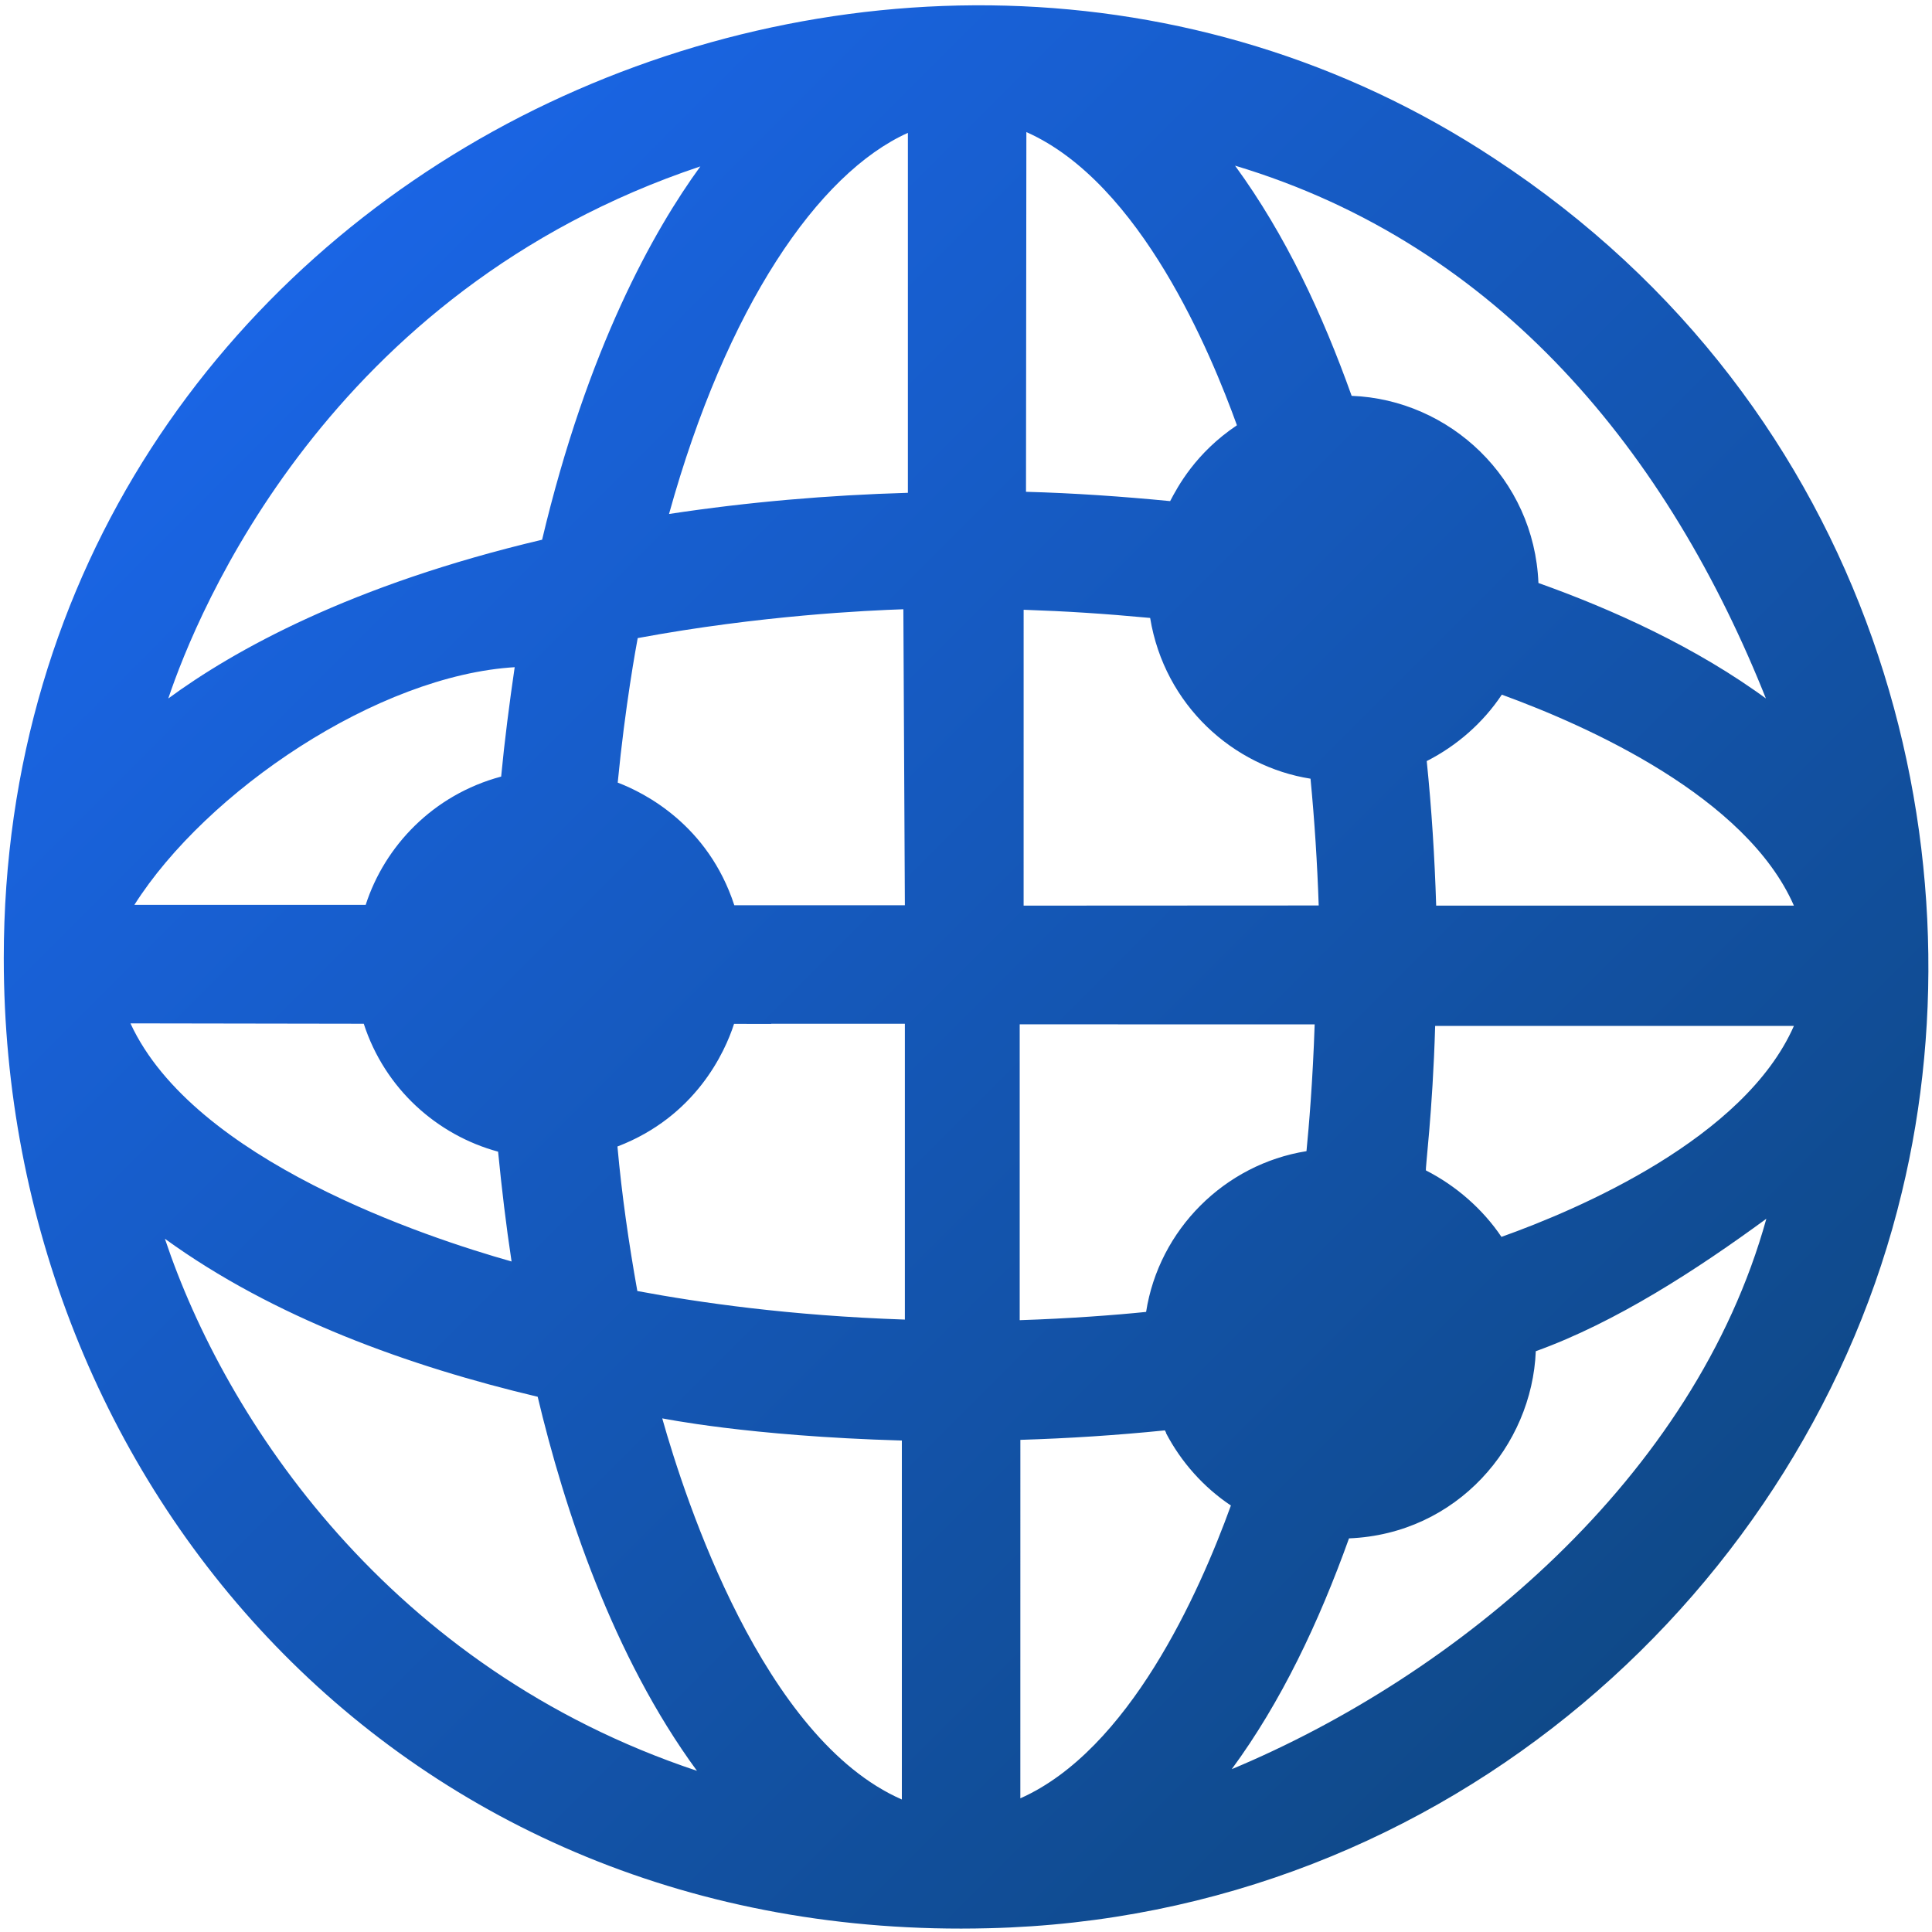
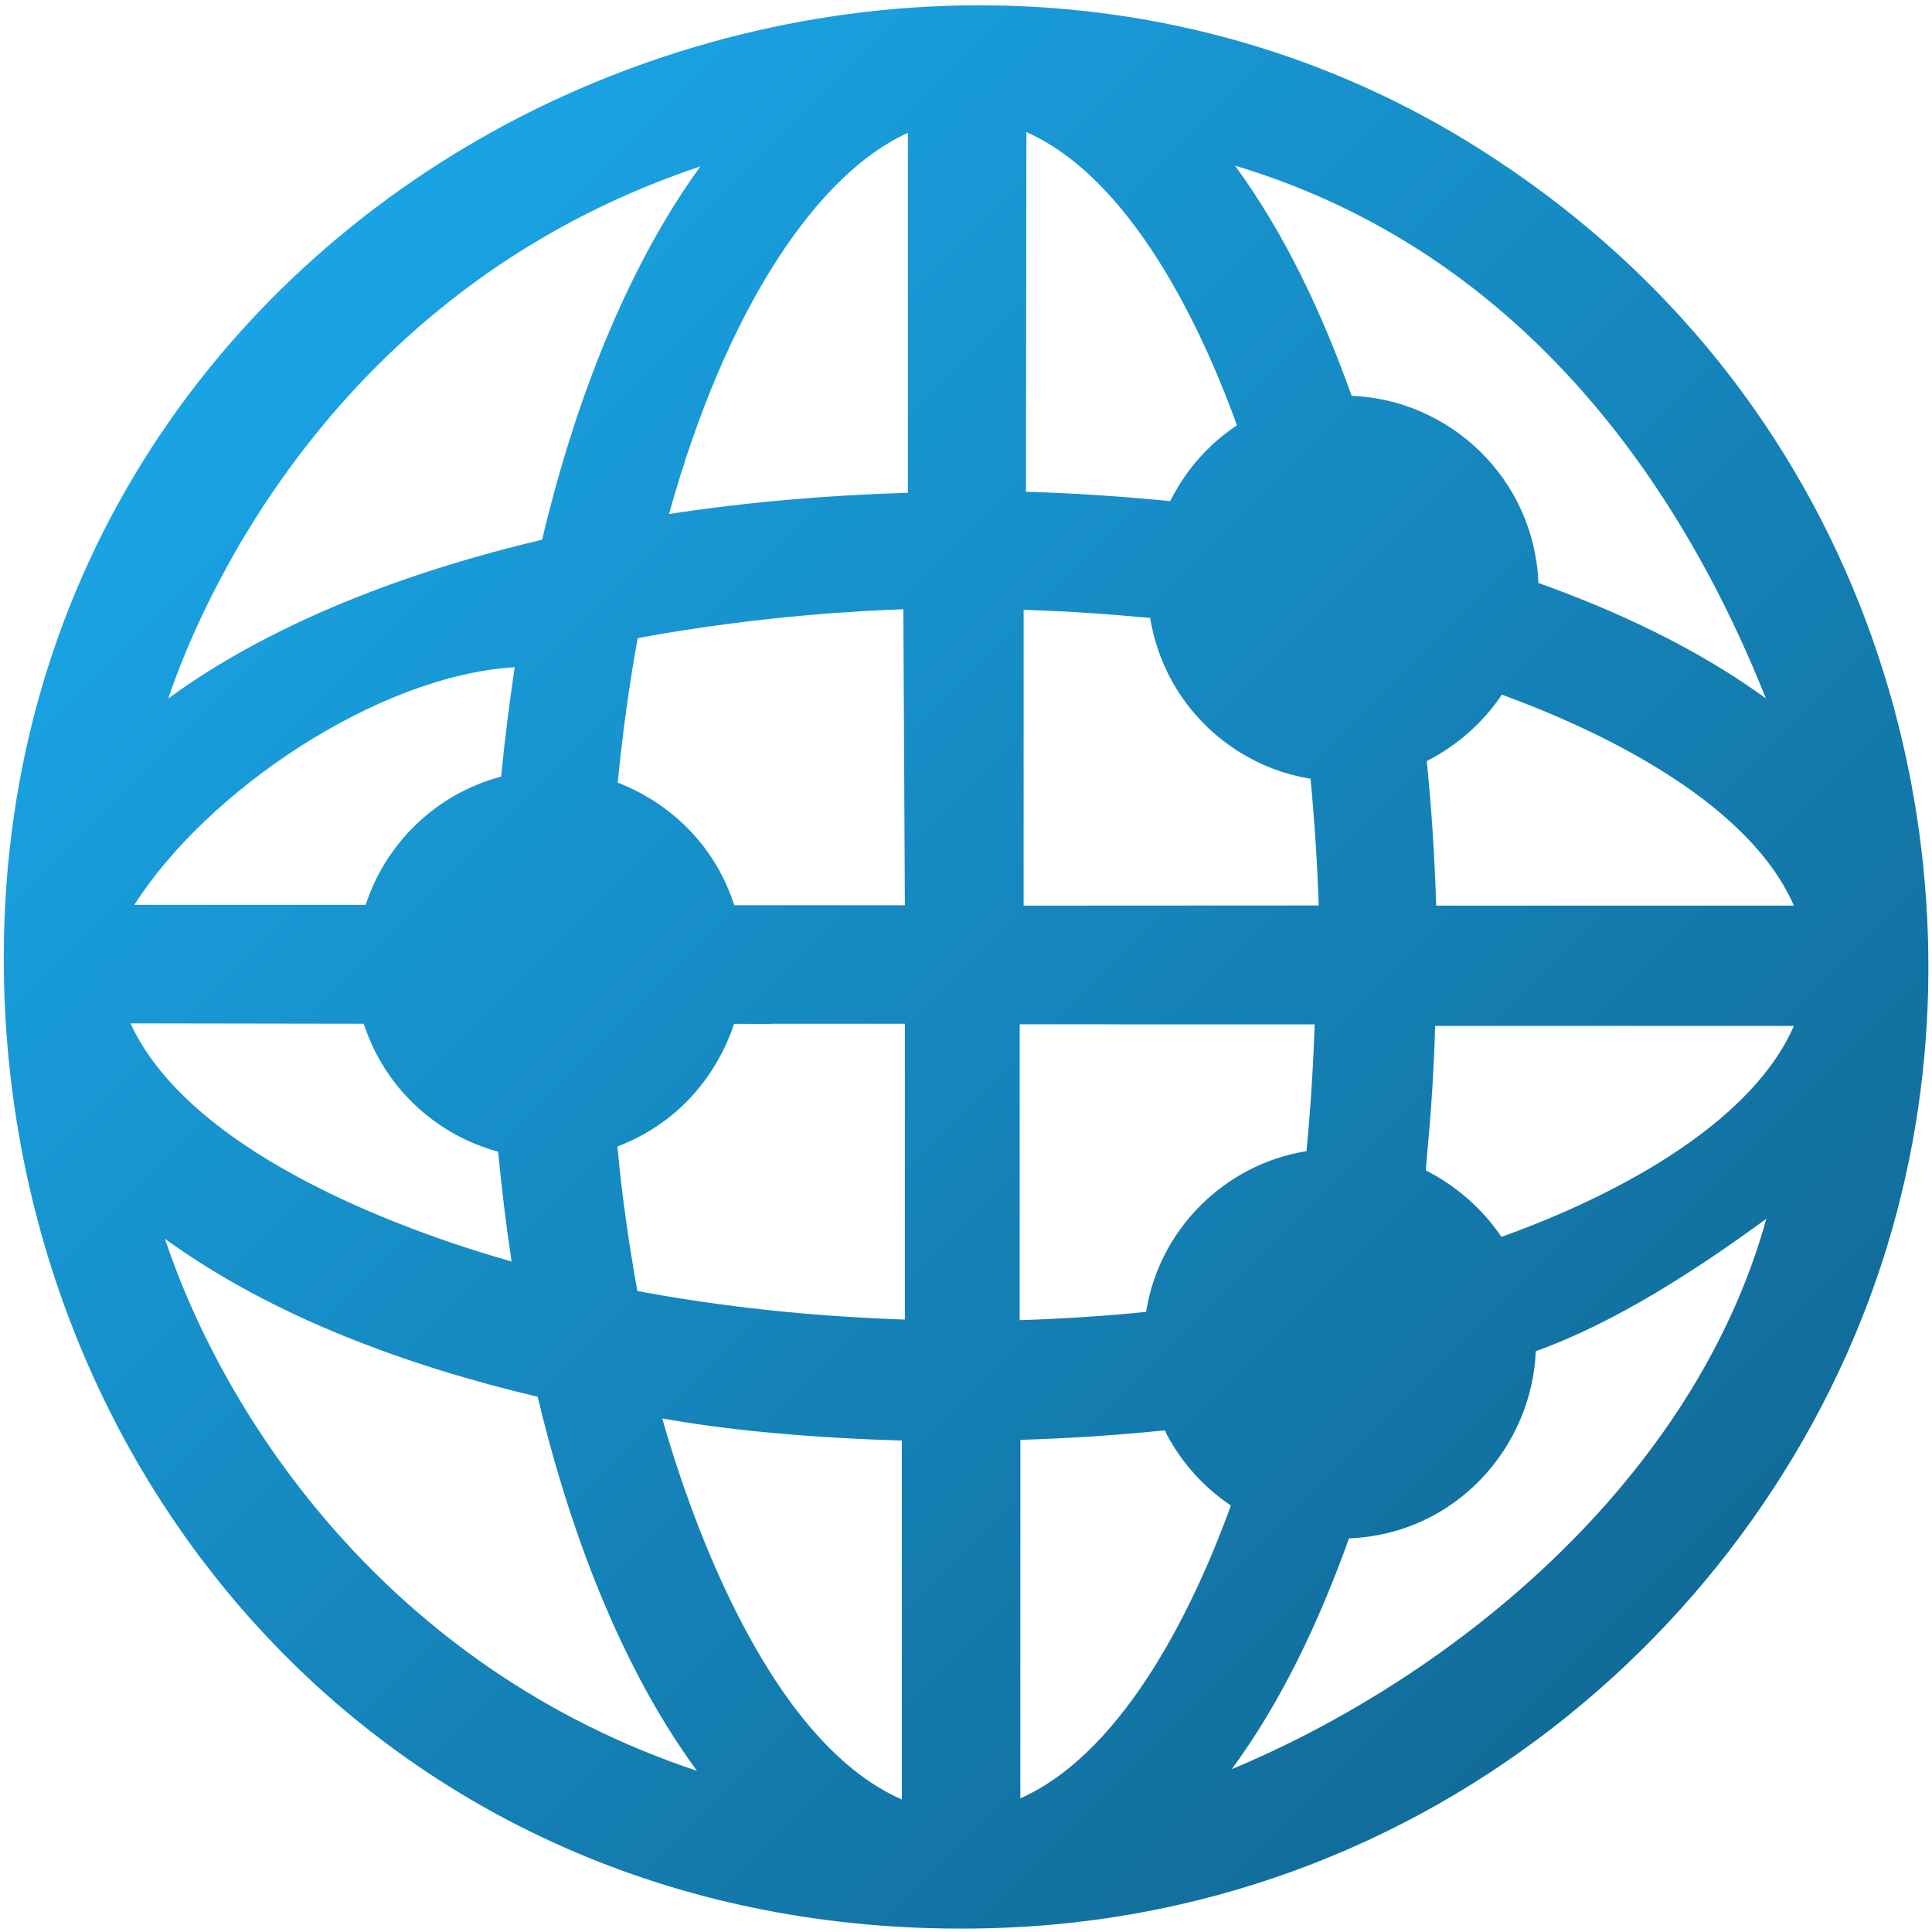
<svg xmlns="http://www.w3.org/2000/svg" width="512" height="512" version="1.1" viewBox="0 0 512 512">
  <defs>
    <linearGradient id="a" x1="70.1" x2="435" y1="77.1" y2="442" gradientUnits="userSpaceOnUse">
-       <stop style="stop-color:#1a65e5" offset="0" />
-       <stop style="stop-color:#0f4988" offset="1" />
+       <stop style="stop-color:#1aa4e5" offset="0" />
+       <stop style="stop-color:#116b98" offset="1" />
    </linearGradient>
  </defs>
  <path d="m1 254c0 139 105 261 261 257 122-2.91 217-90.7 242-195 22.4-92.3-7.3-208-108-274-80-52.8-179-51.5-258-11.1-78.7 40.4-137 120-137 223zm271-219c30.4 13.5 49 58.9 55.8 77.7-11 7.38-15.7 16.3-17.7 20.1-12.7-1.23-25.4-2.12-38.2-2.47zm-31.4 95.6c-21.2 0.62-42.3 2.42-63.3 5.61 15.2-54.8 39.5-90.3 63.3-101zm-96.8 12.4c-50.9 12-81.9 29.4-99.2 42.1 7.57-22.6 42.3-108 141-141-12.3 16.9-29.9 48.1-42 99.2zm325 42.7c-19.3-14.3-42-24.4-61.1-31.2-1.11-27.7-23.5-48.6-49.5-49.6-7.69-21.5-17.4-42.5-30.9-61 70 21 115 76.3 141 142zm-229 54.2h-45.2c-6.95-21.3-23.8-29.8-30.9-32.5 1.99-20.5 4.91-36.2 5.3-38.3 32.6-6.04 61.1-7.33 70.4-7.64zm31.6-78.3c11.2 0.382 21.2 1.02 33.4 2.16 3.81 23.2 22.1 39.4 42.5 42.6 1.08 11.2 1.79 22.4 2.17 33.6-26.1 0.013-52.1 0.026-78.2 0.04 9.7e-4 -26.1 3e-3 -52.2 4e-3 -78.4l0.097 3e-3zm-135 15.2c-1.37 9.31-2.7 19.6-3.59 29-18.1 4.85-30.9 18.5-35.9 34h-61.3c19.1-30.1 64.5-60.9 101-63zm339 63.2c-31.6-3e-3 -63.2-5e-3 -94.8-8e-3 -0.396-12.8-1.2-25.6-2.5-38.3 7.96-4.05 14.9-10.1 19.9-17.6 23 8.38 64.8 27.1 77.4 55.9zm-271 31.3c11.8 9.6e-4 23.6 3e-3 35.4 4e-3v78.4c-30.8-1.05-54.6-4.53-70.9-7.57-2.27-12.7-4.11-25.4-5.27-38.3 20.7-7.92 28.5-25 30.9-32.5 3.29 6e-3 6.58 0.011 9.87 0.017zm-108 4e-3c5.58 17.2 19.4 29.5 35.6 33.9 0.956 9.73 2.11 19.5 3.57 29.1-22.5-6.35-84.2-26.7-101-63.1zm252 0.165c-0.501 15-1.53 27.1-2.17 33.6-21.7 3.46-39.1 20.8-42.5 42.6-8.01 0.832-20.6 1.78-33.5 2.19v-78.4zm127 0.416c-13.1 29.8-57 48.6-77.5 55.9-4.94-7.36-12.1-13.6-20-17.6-0.284-0.054 1.76-15.1 2.43-38.3zm-149 197c13.1-17.8 23.1-38.9 31.1-61.2 28.7-1.17 48.5-24.6 49.5-49.6 21.3-7.67 42.8-21.7 61.1-35.1-19 68.6-81.9 121-142 146zm-184-99.1c7.17 30.2 20 69.1 42.3 99.5-81.6-27.2-125-93.1-141-141 28.8 20.9 64.7 33.8 98.9 41.9zm96.6 11.7v95.4c-36.8-16.1-57.4-79.4-63.5-101-0.013-0.052 22.5 4.7 63.5 5.87zm70-1.71c4.03 7.71 10 14.4 17.2 19.2-8.43 23.3-27 64.8-55.8 77.6 3e-3 -31.7 5e-3 -63.3 8e-3 -95 12.8-0.395 25.5-1.21 38.3-2.51 0.114 0.222 0.228 0.444 0.342 0.666z" fill="url(#a)" />
</svg>
